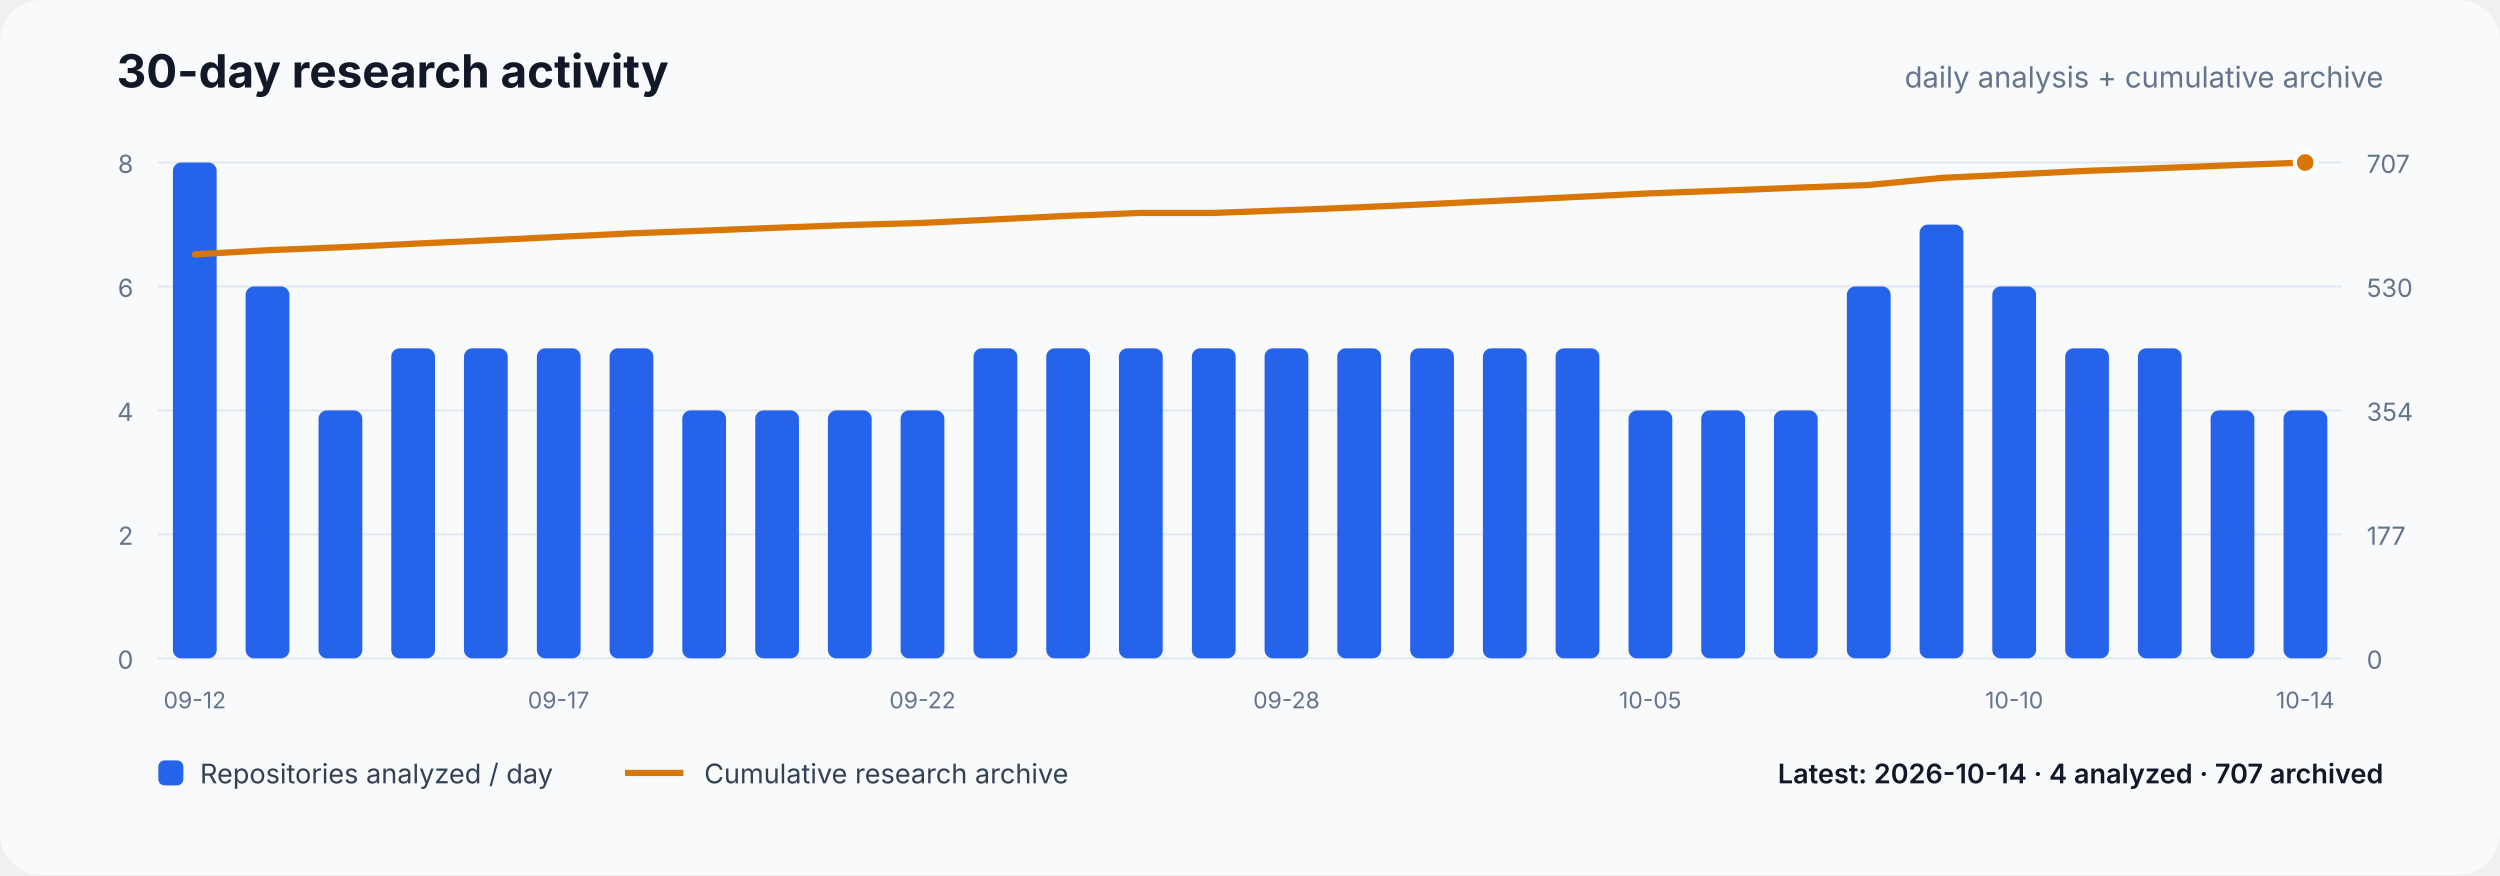
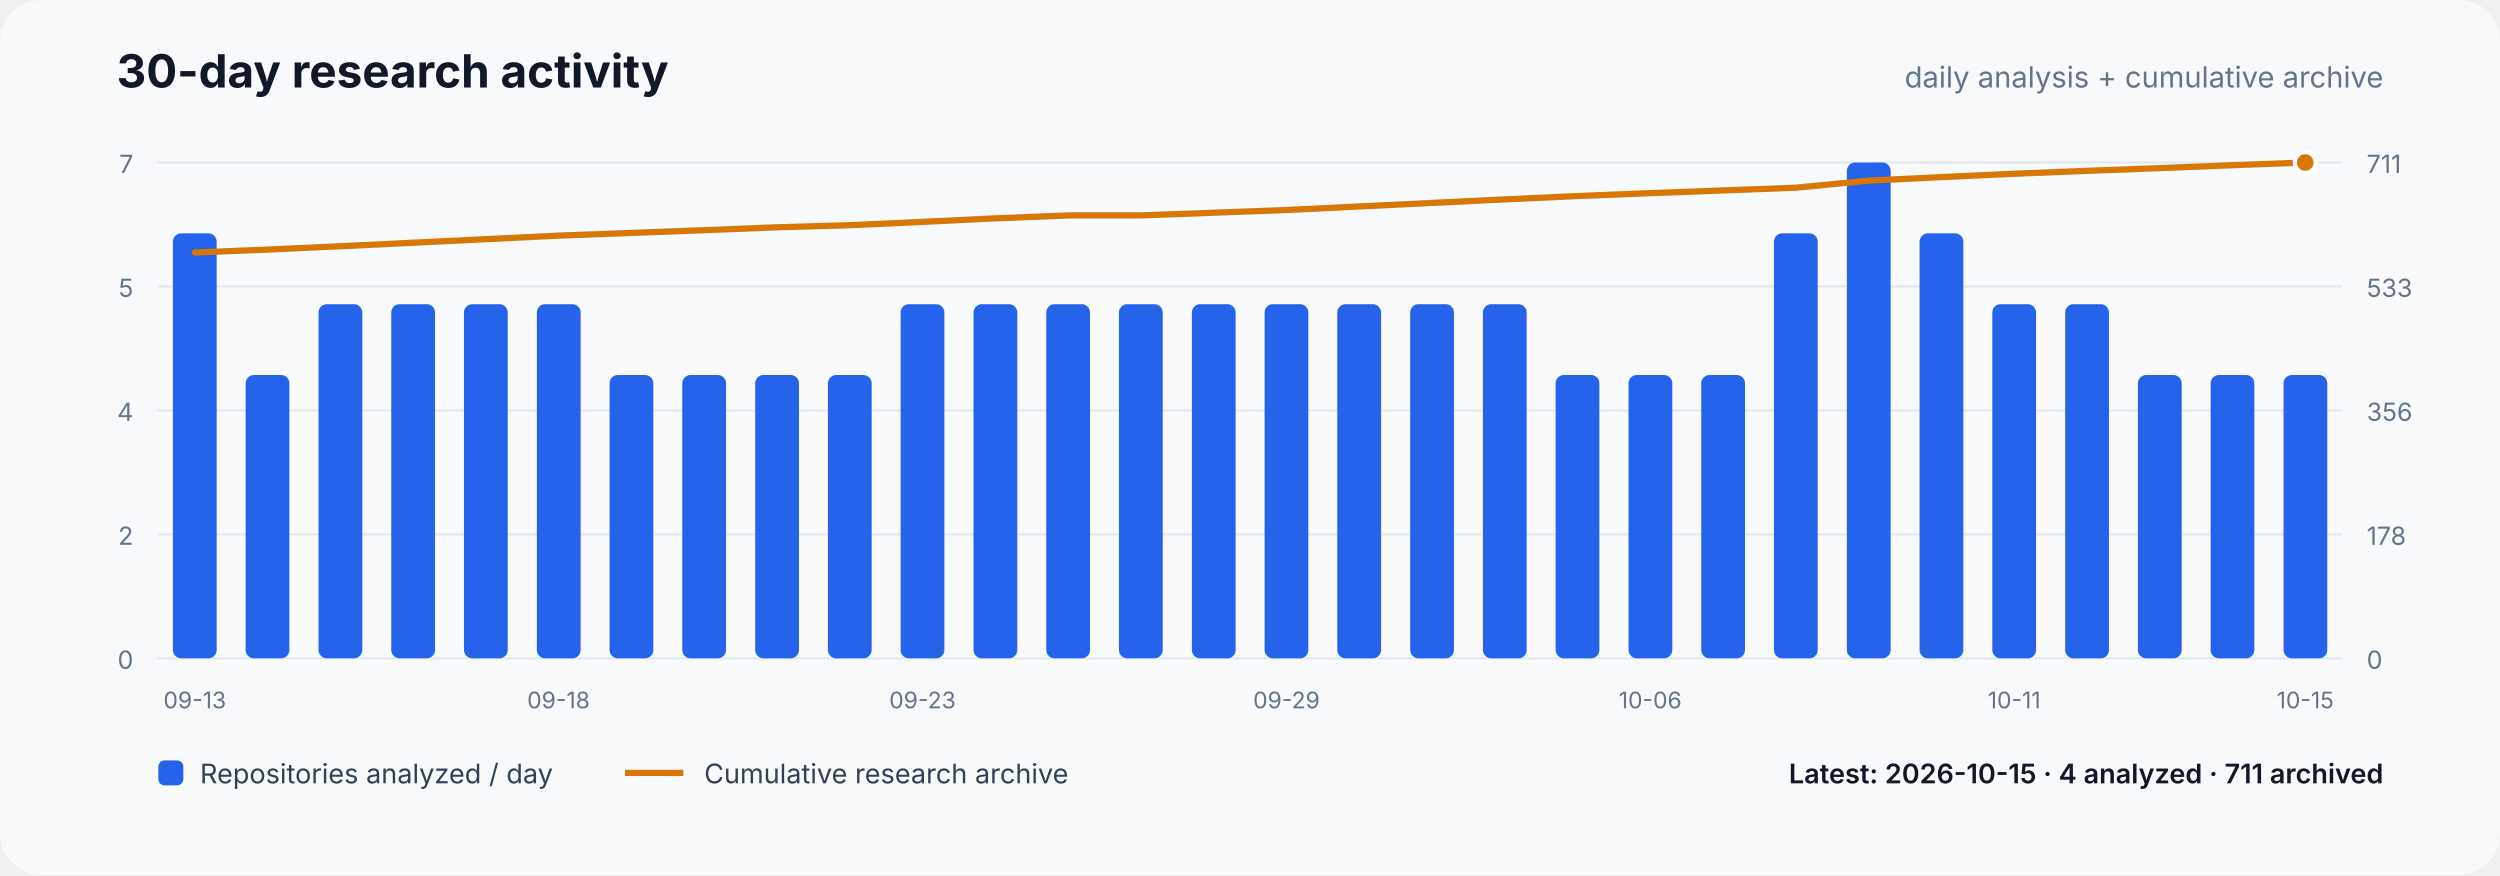
<svg xmlns="http://www.w3.org/2000/svg" width="1200" height="420" viewBox="0 0 1200 420" role="img" aria-labelledby="title desc">
  <rect width="1200" height="420" rx="20" fill="#f8fafc" />
  <text x="56" y="42" font-family="Inter,system-ui,sans-serif" font-size="22" font-weight="700" fill="#111827">30-day research activity</text>
  <text x="1144" y="42" text-anchor="end" font-family="Inter,system-ui,sans-serif" font-size="14" fill="#64748b">daily analysis + cumulative archive</text>
  <line x1="76" y1="316.0" x2="1124" y2="316.0" stroke="#e2e8f0" />
  <text x="64" y="321.0" text-anchor="end" font-family="Inter,system-ui,sans-serif" font-size="12" fill="#64748b">0</text>
  <text x="1136" y="321.0" font-family="Inter,system-ui,sans-serif" font-size="12" fill="#64748b">0</text>
  <line x1="76" y1="256.5" x2="1124" y2="256.5" stroke="#e2e8f0" />
  <text x="64" y="261.5" text-anchor="end" font-family="Inter,system-ui,sans-serif" font-size="12" fill="#64748b">2</text>
-   <text x="1136" y="261.5" font-family="Inter,system-ui,sans-serif" font-size="12" fill="#64748b">177</text>
+   <text x="1136" y="261.5" font-family="Inter,system-ui,sans-serif" font-size="12" fill="#64748b">178</text>
  <line x1="76" y1="197.0" x2="1124" y2="197.0" stroke="#e2e8f0" />
  <text x="64" y="202.0" text-anchor="end" font-family="Inter,system-ui,sans-serif" font-size="12" fill="#64748b">4</text>
-   <text x="1136" y="202.0" font-family="Inter,system-ui,sans-serif" font-size="12" fill="#64748b">354</text>
+   <text x="1136" y="202.0" font-family="Inter,system-ui,sans-serif" font-size="12" fill="#64748b">356</text>
  <line x1="76" y1="137.5" x2="1124" y2="137.5" stroke="#e2e8f0" />
-   <text x="64" y="142.5" text-anchor="end" font-family="Inter,system-ui,sans-serif" font-size="12" fill="#64748b">6</text>
-   <text x="1136" y="142.5" font-family="Inter,system-ui,sans-serif" font-size="12" fill="#64748b">530</text>
+   <text x="64" y="142.5" text-anchor="end" font-family="Inter,system-ui,sans-serif" font-size="12" fill="#64748b">5</text>
+   <text x="1136" y="142.5" font-family="Inter,system-ui,sans-serif" font-size="12" fill="#64748b">533</text>
  <line x1="76" y1="78.0" x2="1124" y2="78.0" stroke="#e2e8f0" />
-   <text x="64" y="83.0" text-anchor="end" font-family="Inter,system-ui,sans-serif" font-size="12" fill="#64748b">8</text>
-   <text x="1136" y="83.0" font-family="Inter,system-ui,sans-serif" font-size="12" fill="#64748b">707</text>
-   <rect x="83.0" y="78.0" width="21.0" height="238.0" rx="4" fill="#2563eb" />
-   <text x="93.5" y="340" text-anchor="middle" font-family="Inter,system-ui,sans-serif" font-size="11" fill="#64748b">09-12</text>
-   <rect x="117.9" y="137.5" width="21.0" height="178.5" rx="4" fill="#2563eb" />
-   <rect x="152.9" y="197.0" width="21.0" height="119.0" rx="4" fill="#2563eb" />
-   <rect x="187.8" y="167.2" width="21.0" height="148.8" rx="4" fill="#2563eb" />
-   <rect x="222.7" y="167.2" width="21.0" height="148.8" rx="4" fill="#2563eb" />
-   <rect x="257.7" y="167.2" width="21.0" height="148.8" rx="4" fill="#2563eb" />
-   <text x="268.1" y="340" text-anchor="middle" font-family="Inter,system-ui,sans-serif" font-size="11" fill="#64748b">09-17</text>
-   <rect x="292.6" y="167.2" width="21.0" height="148.8" rx="4" fill="#2563eb" />
-   <rect x="327.5" y="197.0" width="21.0" height="119.0" rx="4" fill="#2563eb" />
-   <rect x="362.5" y="197.0" width="21.0" height="119.0" rx="4" fill="#2563eb" />
-   <rect x="397.4" y="197.0" width="21.0" height="119.0" rx="4" fill="#2563eb" />
-   <rect x="432.3" y="197.0" width="21.0" height="119.0" rx="4" fill="#2563eb" />
-   <text x="442.8" y="340" text-anchor="middle" font-family="Inter,system-ui,sans-serif" font-size="11" fill="#64748b">09-22</text>
-   <rect x="467.3" y="167.2" width="21.0" height="148.8" rx="4" fill="#2563eb" />
-   <rect x="502.2" y="167.2" width="21.0" height="148.8" rx="4" fill="#2563eb" />
-   <rect x="537.1" y="167.2" width="21.0" height="148.8" rx="4" fill="#2563eb" />
-   <rect x="572.1" y="167.2" width="21.0" height="148.8" rx="4" fill="#2563eb" />
-   <rect x="607.0" y="167.2" width="21.0" height="148.8" rx="4" fill="#2563eb" />
-   <text x="617.5" y="340" text-anchor="middle" font-family="Inter,system-ui,sans-serif" font-size="11" fill="#64748b">09-28</text>
-   <rect x="641.9" y="167.2" width="21.0" height="148.8" rx="4" fill="#2563eb" />
-   <rect x="676.9" y="167.2" width="21.0" height="148.8" rx="4" fill="#2563eb" />
-   <rect x="711.8" y="167.2" width="21.0" height="148.8" rx="4" fill="#2563eb" />
-   <rect x="746.7" y="167.2" width="21.0" height="148.8" rx="4" fill="#2563eb" />
-   <rect x="781.7" y="197.0" width="21.0" height="119.0" rx="4" fill="#2563eb" />
-   <text x="792.1" y="340" text-anchor="middle" font-family="Inter,system-ui,sans-serif" font-size="11" fill="#64748b">10-05</text>
-   <rect x="816.6" y="197.0" width="21.0" height="119.0" rx="4" fill="#2563eb" />
-   <rect x="851.5" y="197.0" width="21.0" height="119.0" rx="4" fill="#2563eb" />
-   <rect x="886.5" y="137.5" width="21.0" height="178.5" rx="4" fill="#2563eb" />
-   <rect x="921.4" y="107.8" width="21.0" height="208.2" rx="4" fill="#2563eb" />
-   <rect x="956.3" y="137.5" width="21.0" height="178.5" rx="4" fill="#2563eb" />
-   <text x="966.8" y="340" text-anchor="middle" font-family="Inter,system-ui,sans-serif" font-size="11" fill="#64748b">10-10</text>
-   <rect x="991.3" y="167.2" width="21.0" height="148.8" rx="4" fill="#2563eb" />
-   <rect x="1026.2" y="167.2" width="21.0" height="148.8" rx="4" fill="#2563eb" />
-   <rect x="1061.1" y="197.0" width="21.0" height="119.0" rx="4" fill="#2563eb" />
-   <rect x="1096.1" y="197.0" width="21.0" height="119.0" rx="4" fill="#2563eb" />
-   <text x="1106.5" y="340" text-anchor="middle" font-family="Inter,system-ui,sans-serif" font-size="11" fill="#64748b">10-14</text>
-   <polyline points="93.5,122.1 128.4,120.1 163.3,118.7 198.3,117.0 233.2,115.4 268.1,113.7 303.1,112.0 338.0,110.7 372.9,109.3 407.9,108.0 442.8,107.0 477.7,105.3 512.7,103.6 547.6,102.2 582.5,102.2 617.5,100.9 652.4,99.5 687.3,97.9 722.3,96.2 757.2,94.5 792.1,92.8 827.1,91.5 862.0,90.1 896.9,88.8 931.9,85.4 966.8,83.7 1001.7,82.0 1036.7,80.7 1071.6,79.3 1106.5,78.0" fill="none" stroke="#d97706" stroke-width="3" stroke-linejoin="round" stroke-linecap="round" />
+   <text x="64" y="83.0" text-anchor="end" font-family="Inter,system-ui,sans-serif" font-size="12" fill="#64748b">7</text>
+   <text x="1136" y="83.0" font-family="Inter,system-ui,sans-serif" font-size="12" fill="#64748b">711</text>
+   <rect x="83.0" y="112.0" width="21.0" height="204.0" rx="4" fill="#2563eb" />
+   <text x="93.5" y="340" text-anchor="middle" font-family="Inter,system-ui,sans-serif" font-size="11" fill="#64748b">09-13</text>
+   <rect x="117.9" y="180.0" width="21.0" height="136.0" rx="4" fill="#2563eb" />
+   <rect x="152.9" y="146.0" width="21.0" height="170.0" rx="4" fill="#2563eb" />
+   <rect x="187.8" y="146.0" width="21.0" height="170.0" rx="4" fill="#2563eb" />
+   <rect x="222.7" y="146.0" width="21.0" height="170.0" rx="4" fill="#2563eb" />
+   <rect x="257.7" y="146.0" width="21.0" height="170.0" rx="4" fill="#2563eb" />
+   <text x="268.1" y="340" text-anchor="middle" font-family="Inter,system-ui,sans-serif" font-size="11" fill="#64748b">09-18</text>
+   <rect x="292.6" y="180.0" width="21.0" height="136.0" rx="4" fill="#2563eb" />
+   <rect x="327.5" y="180.0" width="21.0" height="136.0" rx="4" fill="#2563eb" />
+   <rect x="362.5" y="180.0" width="21.0" height="136.0" rx="4" fill="#2563eb" />
+   <rect x="397.4" y="180.0" width="21.0" height="136.0" rx="4" fill="#2563eb" />
+   <rect x="432.3" y="146.0" width="21.0" height="170.0" rx="4" fill="#2563eb" />
+   <text x="442.8" y="340" text-anchor="middle" font-family="Inter,system-ui,sans-serif" font-size="11" fill="#64748b">09-23</text>
+   <rect x="467.3" y="146.0" width="21.0" height="170.0" rx="4" fill="#2563eb" />
+   <rect x="502.2" y="146.0" width="21.0" height="170.0" rx="4" fill="#2563eb" />
+   <rect x="537.1" y="146.0" width="21.0" height="170.0" rx="4" fill="#2563eb" />
+   <rect x="572.1" y="146.0" width="21.0" height="170.0" rx="4" fill="#2563eb" />
+   <rect x="607.0" y="146.0" width="21.0" height="170.0" rx="4" fill="#2563eb" />
+   <text x="617.5" y="340" text-anchor="middle" font-family="Inter,system-ui,sans-serif" font-size="11" fill="#64748b">09-29</text>
+   <rect x="641.9" y="146.0" width="21.0" height="170.0" rx="4" fill="#2563eb" />
+   <rect x="676.9" y="146.0" width="21.0" height="170.0" rx="4" fill="#2563eb" />
+   <rect x="711.8" y="146.0" width="21.0" height="170.0" rx="4" fill="#2563eb" />
+   <rect x="746.7" y="180.0" width="21.0" height="136.0" rx="4" fill="#2563eb" />
+   <rect x="781.7" y="180.0" width="21.0" height="136.0" rx="4" fill="#2563eb" />
+   <text x="792.1" y="340" text-anchor="middle" font-family="Inter,system-ui,sans-serif" font-size="11" fill="#64748b">10-06</text>
+   <rect x="816.6" y="180.0" width="21.0" height="136.0" rx="4" fill="#2563eb" />
+   <rect x="851.5" y="112.0" width="21.0" height="204.0" rx="4" fill="#2563eb" />
+   <rect x="886.5" y="78.0" width="21.0" height="238.0" rx="4" fill="#2563eb" />
+   <rect x="921.4" y="112.0" width="21.0" height="204.0" rx="4" fill="#2563eb" />
+   <rect x="956.3" y="146.0" width="21.0" height="170.0" rx="4" fill="#2563eb" />
+   <text x="966.8" y="340" text-anchor="middle" font-family="Inter,system-ui,sans-serif" font-size="11" fill="#64748b">10-11</text>
+   <rect x="991.3" y="146.0" width="21.0" height="170.0" rx="4" fill="#2563eb" />
+   <rect x="1026.2" y="180.0" width="21.0" height="136.0" rx="4" fill="#2563eb" />
+   <rect x="1061.1" y="180.0" width="21.0" height="136.0" rx="4" fill="#2563eb" />
+   <rect x="1096.1" y="180.0" width="21.0" height="136.0" rx="4" fill="#2563eb" />
+   <text x="1106.5" y="340" text-anchor="middle" font-family="Inter,system-ui,sans-serif" font-size="11" fill="#64748b">10-15</text>
+   <polyline points="93.5,121.2 128.4,119.8 163.3,118.2 198.3,116.5 233.2,114.8 268.1,113.1 303.1,111.8 338.0,110.5 372.9,109.1 407.9,108.1 442.8,106.5 477.7,104.8 512.7,103.4 547.6,103.4 582.5,102.1 617.5,100.8 652.4,99.1 687.3,97.4 722.3,95.7 757.2,94.1 792.1,92.7 827.1,91.4 862.0,90.1 896.9,86.7 931.9,85.0 966.8,83.4 1001.7,82.0 1036.7,80.7 1071.6,79.3 1106.5,78.0" fill="none" stroke="#d97706" stroke-width="3" stroke-linejoin="round" stroke-linecap="round" />
  <circle cx="1106.5" cy="78.0" r="5" fill="#d97706" stroke="#fff" stroke-width="2" />
  <rect x="76" y="365" width="12" height="12" rx="3" fill="#2563eb" />
  <text x="96" y="376" font-family="Inter,system-ui,sans-serif" font-size="13" fill="#334155">Repositories analyzed / day</text>
  <line x1="300" y1="371" x2="328" y2="371" stroke="#d97706" stroke-width="3" />
  <text x="338" y="376" font-family="Inter,system-ui,sans-serif" font-size="13" fill="#334155">Cumulative research archive</text>
-   <text x="1144" y="376" text-anchor="end" font-family="Inter,system-ui,sans-serif" font-size="13" font-weight="600" fill="#111827">Latest: 2026-10-14 · 4 analyzed · 707 archived</text>
+   <text x="1144" y="376" text-anchor="end" font-family="Inter,system-ui,sans-serif" font-size="13" font-weight="600" fill="#111827">Latest: 2026-10-15 · 4 analyzed · 711 archived</text>
</svg>
